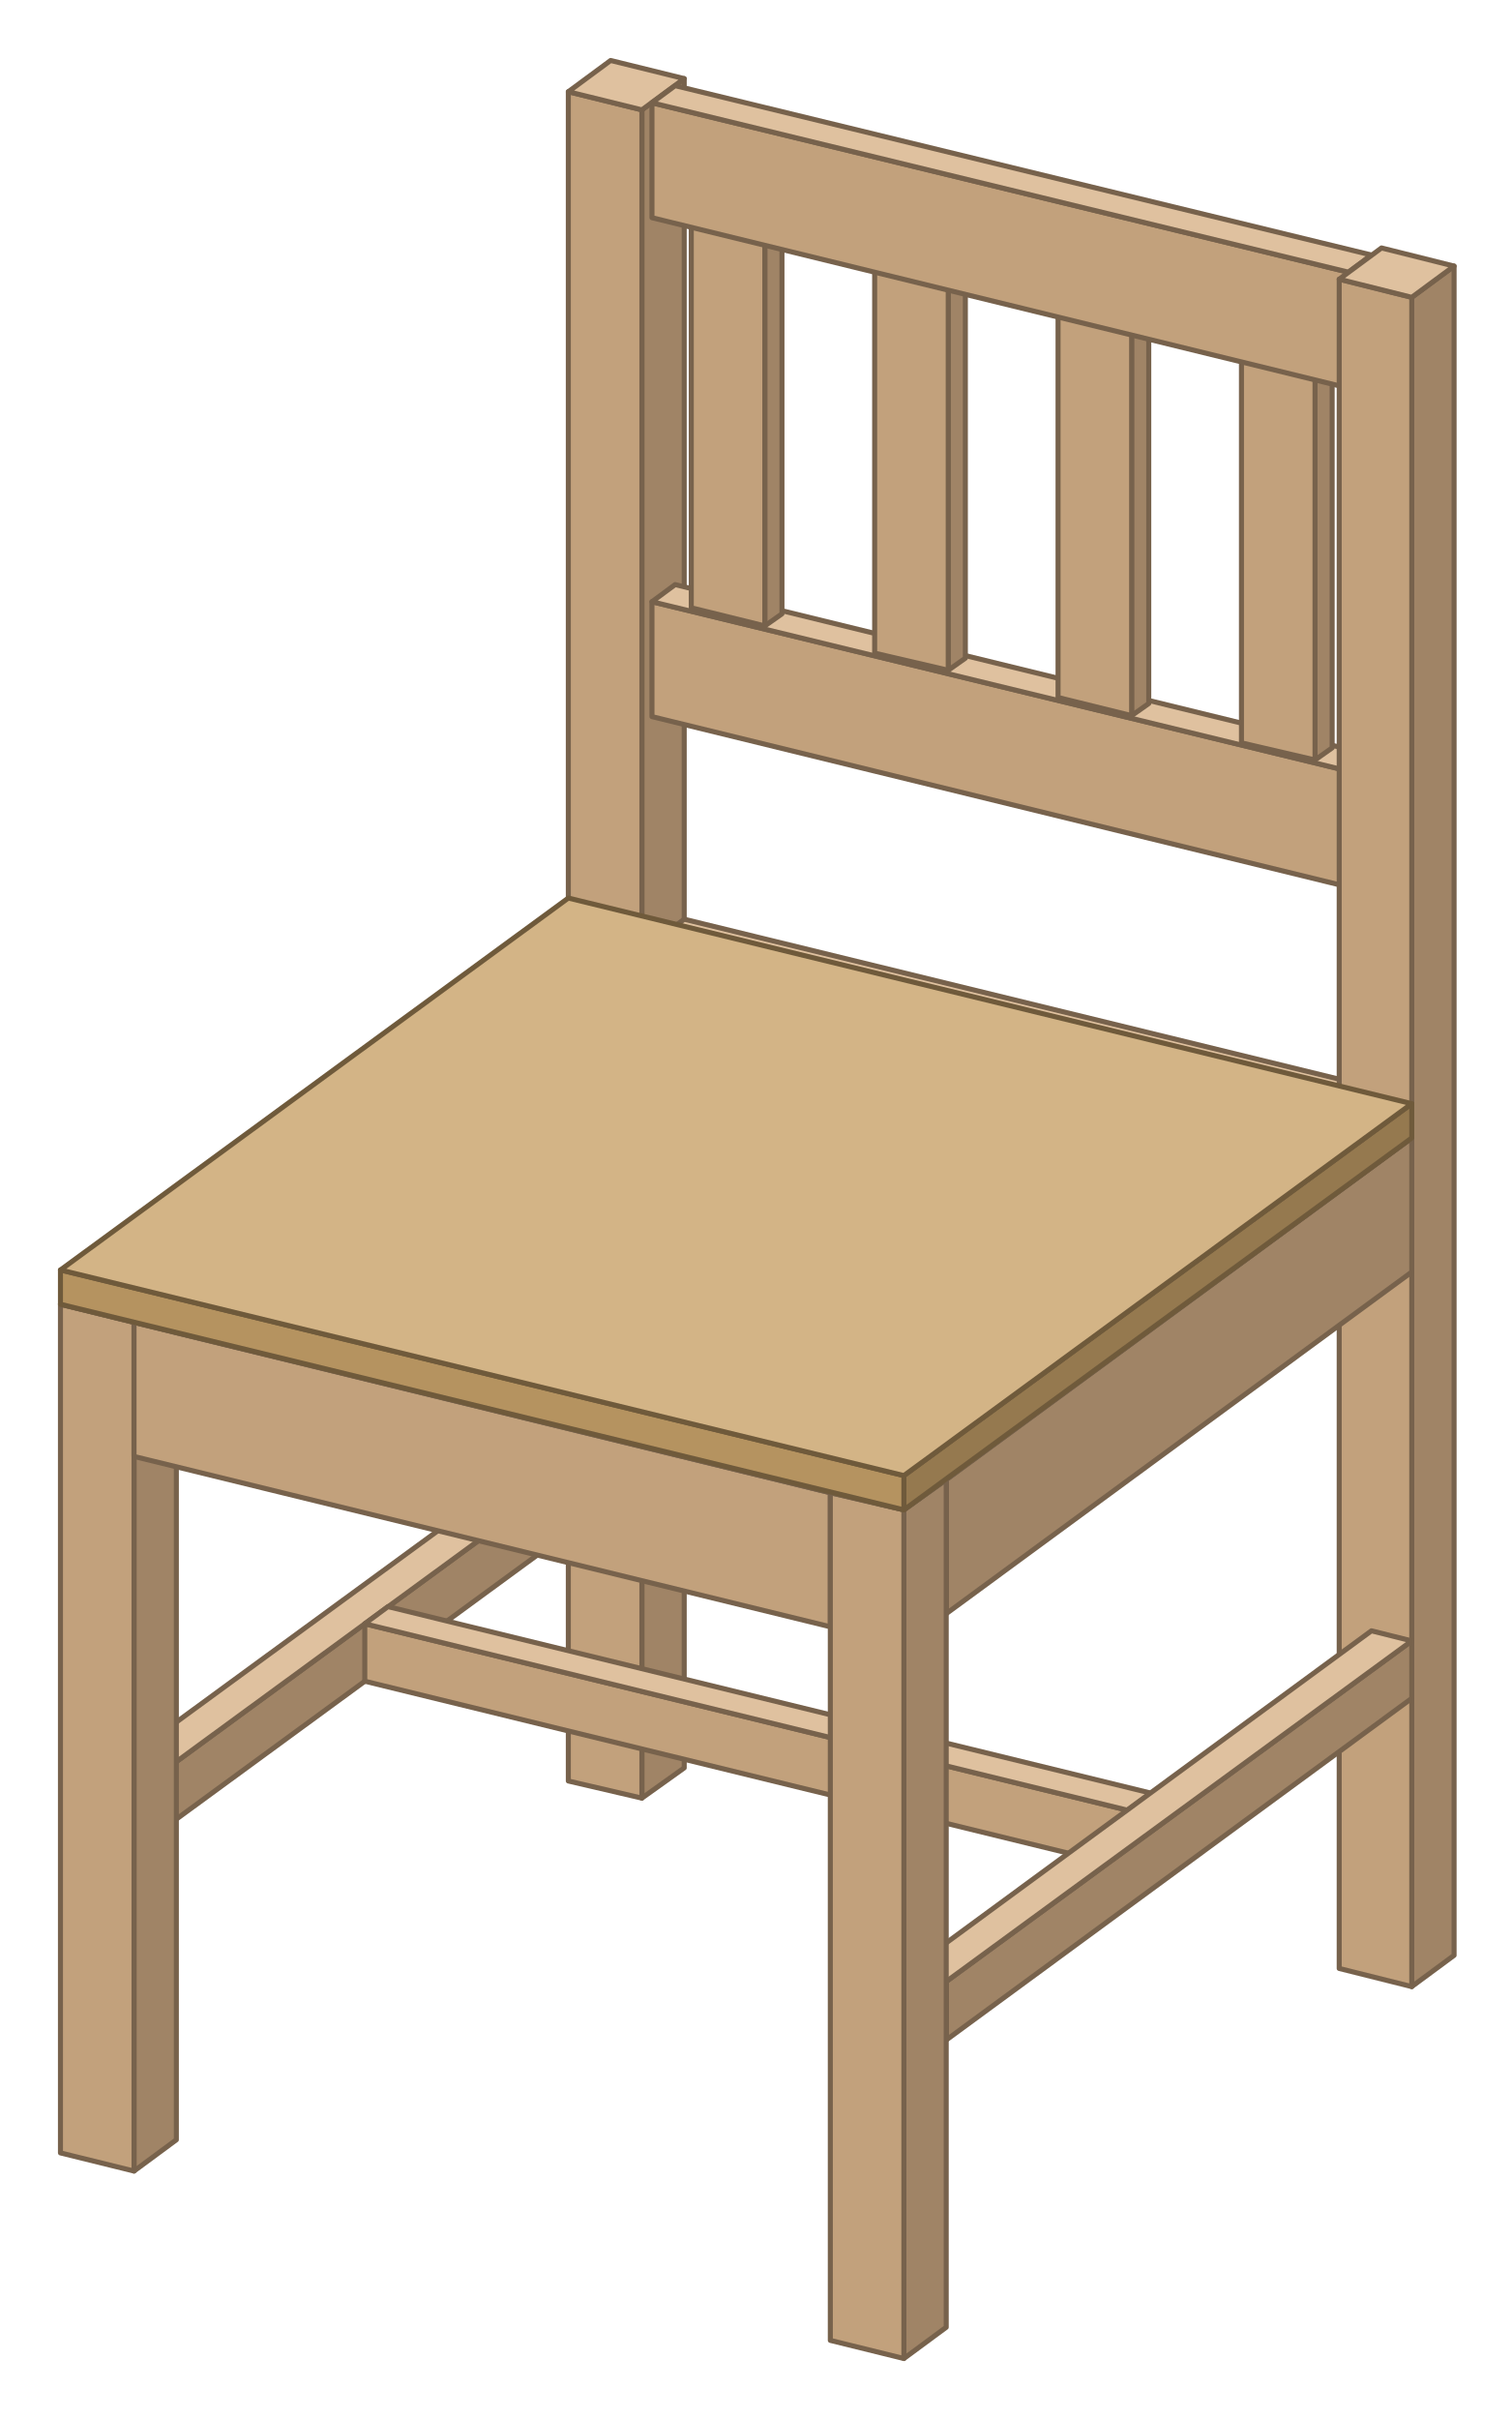
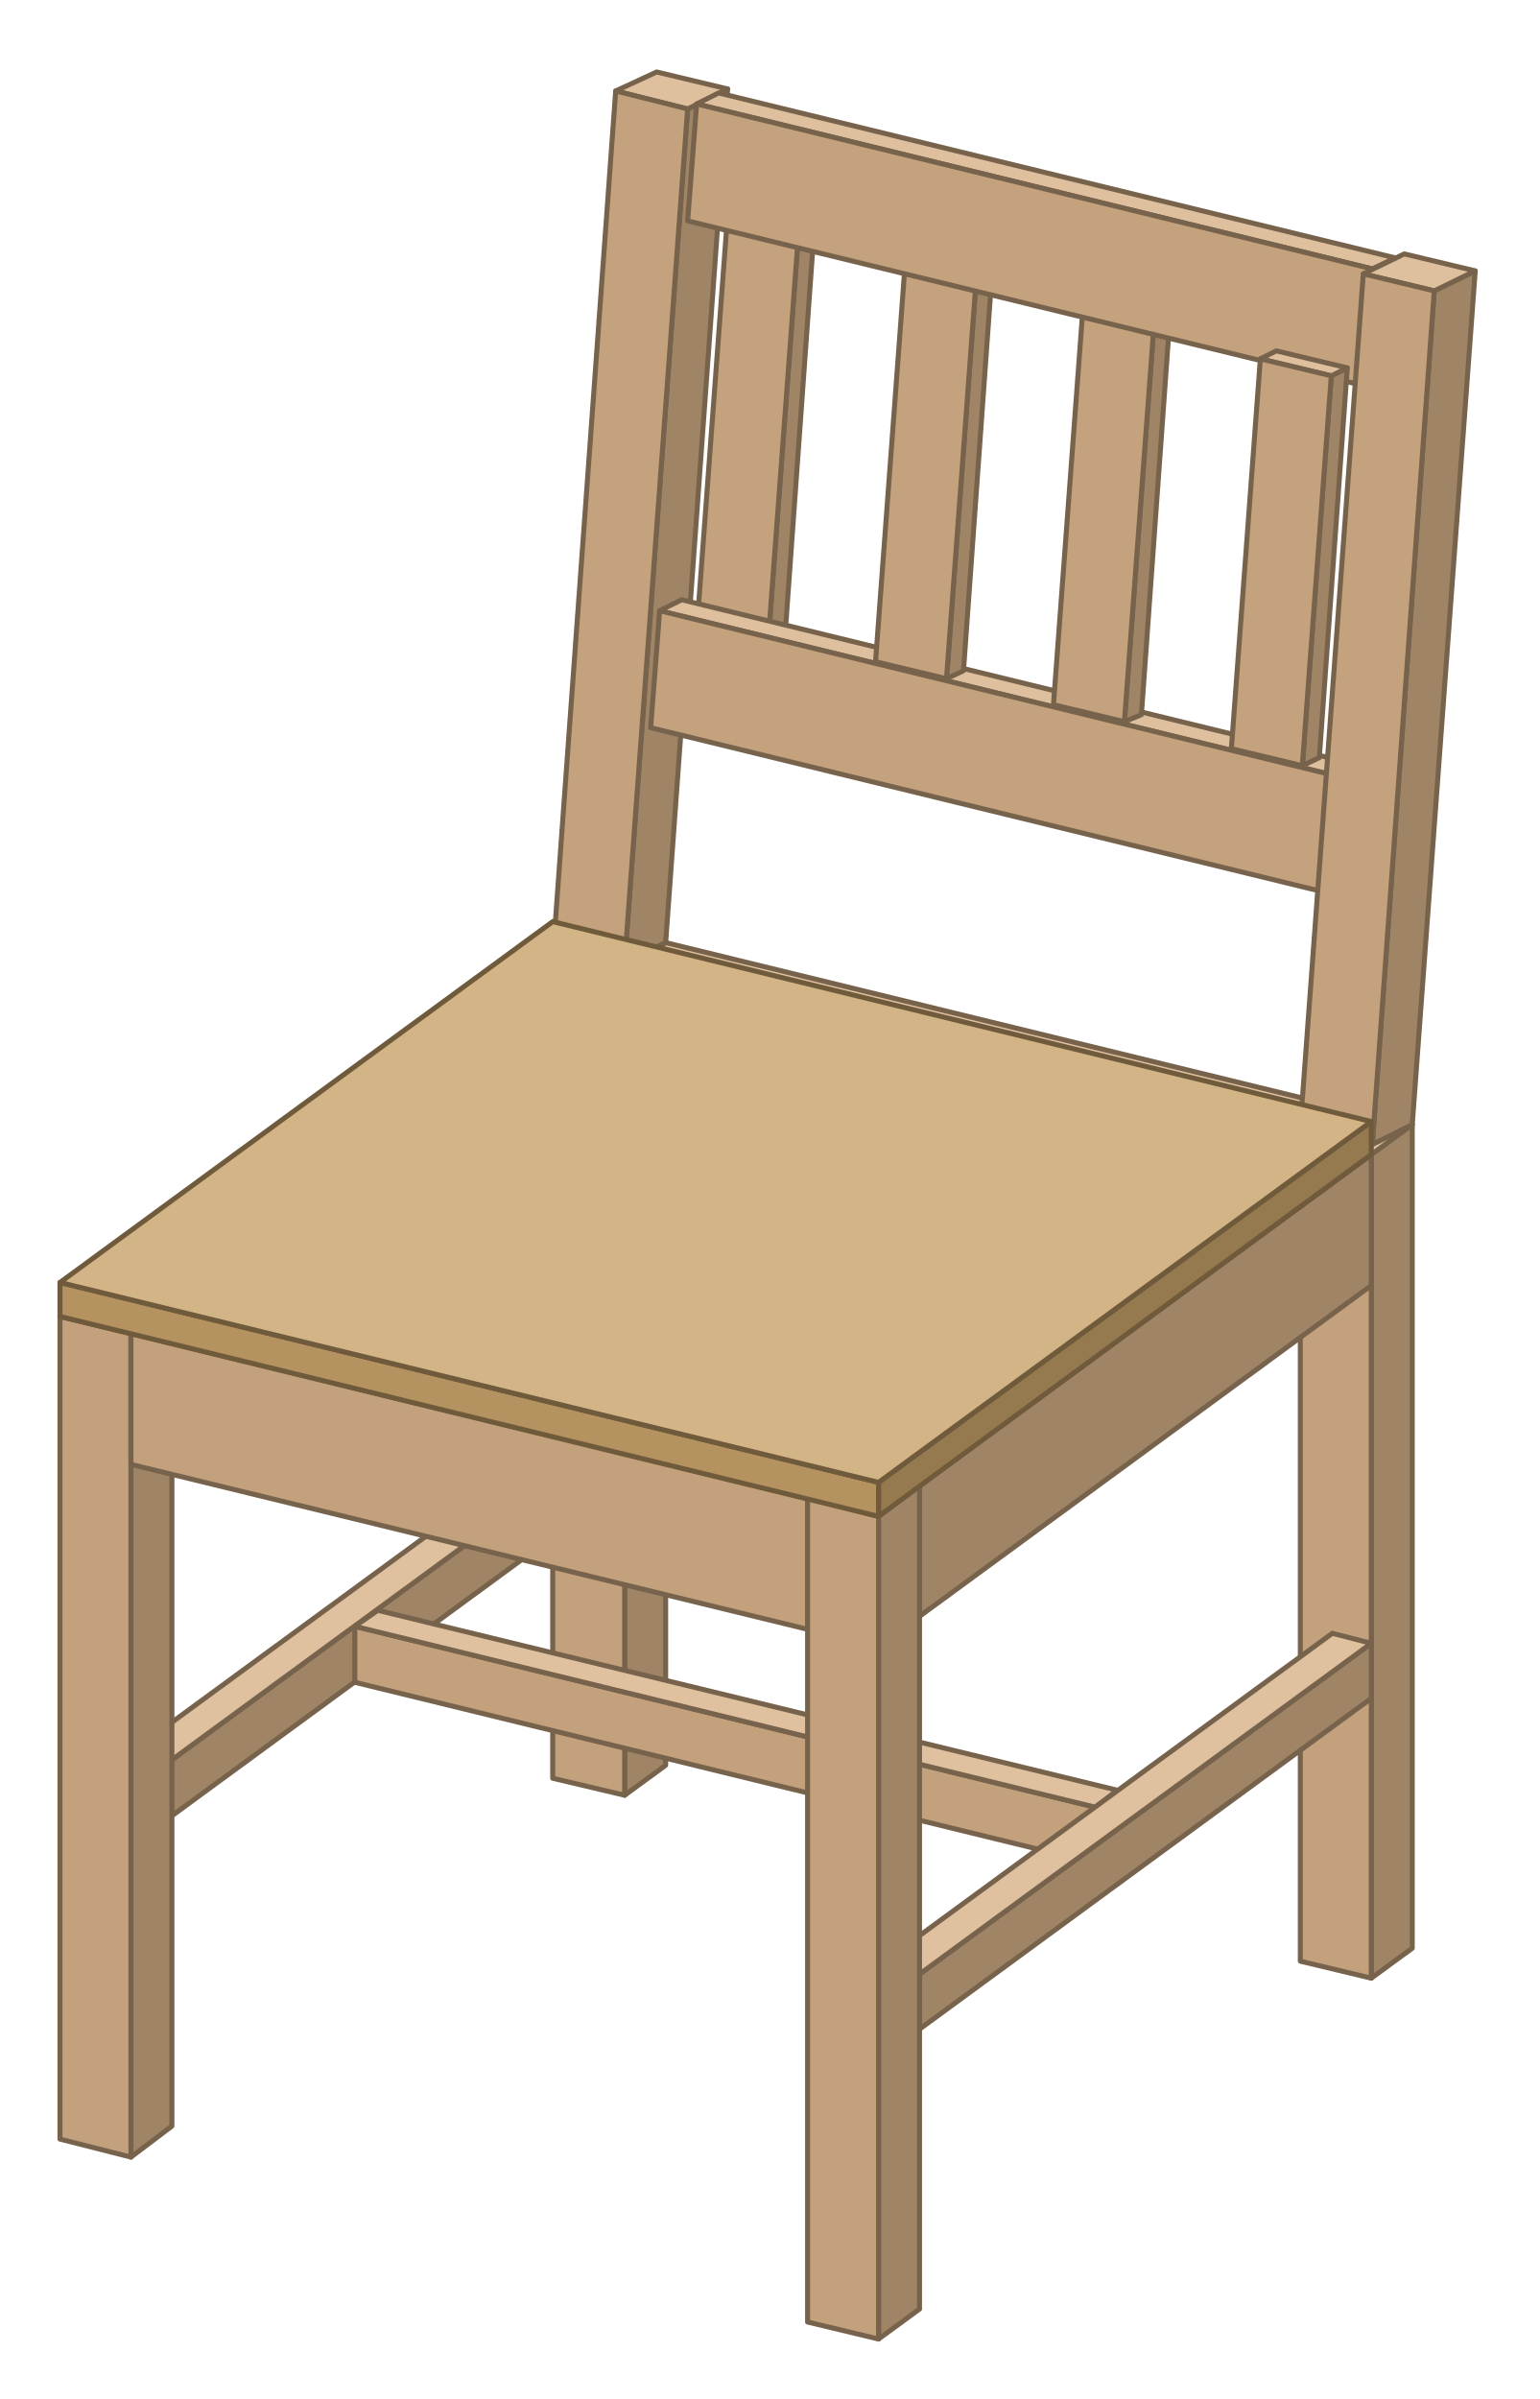
- <svg xmlns="http://www.w3.org/2000/svg" viewBox="0 0 150 240" width="150" height="240" stroke-width="0.5" stroke-linejoin="round">
-   <path d="M63.7,178.4L67.9,175.4L67.9,7.8L63.7,10.9Z" fill="#a08466" stroke="#77624c" />
-   <path d="M56.4,176.7L63.7,178.4L63.7,10.9L56.4,9.1Z" fill="#c2a17c" stroke="#77624c" />
-   <path d="M56.4,9.1L63.7,10.9L67.9,7.8L60.6,6Z" fill="#dfc19f" stroke="#77624c" />
-   <path d="M14.2,182.9L60.4,149.1L60.4,143.4L14.2,177.2Z" fill="#a08466" stroke="#77624c" />
-   <path d="M10.2,181.9L14.2,182.9L14.2,177.2L10.2,176.2Z" fill="#c2a17c" stroke="#77624c" />
-   <path d="M10.2,176.2L14.2,177.2L60.4,143.4L56.4,142.4Z" fill="#dfc19f" stroke="#77624c" />
-   <path d="M134.7,123.1L137.1,121.4L137.1,108.1L134.7,109.8Z" fill="#a08466" stroke="#77624c" />
-   <path d="M65.6,106.2L134.7,123.1L134.7,109.8L65.6,92.9Z" fill="#c2a17c" stroke="#77624c" />
-   <path d="M65.6,92.9L134.7,109.8L137.1,108.1L67.9,91.2Z" fill="#dfc19f" stroke="#77624c" />
-   <path d="M133.8,88L136.1,86.3L136.1,74.9L133.8,76.5Z" fill="#a08466" stroke="#77624c" />
-   <path d="M64.7,71.1L133.8,88L133.8,76.5L64.7,59.7Z" fill="#c2a17c" stroke="#77624c" />
-   <path d="M64.7,59.7L133.8,76.5L136.1,74.9L67,58Z" fill="#dfc19f" stroke="#77624c" />
-   <path d="M75.9,62.1L77.6,60.9L77.6,22.8L75.9,24Z" fill="#a08466" stroke="#77624c" />
-   <path d="M68.6,60.3L75.9,62.1L75.9,24L68.6,22.2Z" fill="#c2a17c" stroke="#77624c" />
-   <path d="M68.6,22.2L75.9,24L77.6,22.8L70.3,21Z" fill="#dfc19f" stroke="#77624c" />
-   <path d="M111.9,185.3L114.2,183.6L114.2,177.9L111.9,179.6Z" fill="#a08466" stroke="#77624c" />
-   <path d="M36.2,166.8L111.9,185.3L111.9,179.6L36.2,161.1Z" fill="#c2a17c" stroke="#77624c" />
-   <path d="M36.2,161.1L111.9,179.6L114.2,177.9L38.5,159.4Z" fill="#dfc19f" stroke="#77624c" />
-   <path d="M14.2,140.6L60.4,106.8L60.4,93.5L14.2,127.3Z" fill="#a08466" stroke="#77624c" />
-   <path d="M10.2,139.7L14.2,140.6L14.2,127.3L10.2,126.3Z" fill="#c2a17c" stroke="#77624c" />
-   <path d="M10.2,126.3L14.2,127.3L60.4,93.5L56.4,92.5Z" fill="#dfc19f" stroke="#77624c" />
-   <path d="M94.1,66.5L95.8,65.3L95.8,27.2L94.1,28.5Z" fill="#a08466" stroke="#77624c" />
-   <path d="M86.8,64.8L94.1,66.5L94.1,28.5L86.8,26.7Z" fill="#c2a17c" stroke="#77624c" />
-   <path d="M86.8,26.7L94.1,28.5L95.8,27.2L88.5,25.5Z" fill="#dfc19f" stroke="#77624c" />
-   <path d="M112.3,71L114,69.8L114,31.7L112.3,32.9Z" fill="#a08466" stroke="#77624c" />
-   <path d="M105,69.2L112.3,71L112.3,32.9L105,31.1Z" fill="#c2a17c" stroke="#77624c" />
-   <path d="M105,31.1L112.3,32.9L114,31.7L106.7,29.9Z" fill="#dfc19f" stroke="#77624c" />
-   <path d="M130.5,75.4L132.2,74.2L132.2,36.1L130.5,37.3Z" fill="#a08466" stroke="#77624c" />
-   <path d="M123.2,73.7L130.5,75.4L130.5,37.3L123.2,35.6Z" fill="#c2a17c" stroke="#77624c" />
-   <path d="M123.2,35.6L130.5,37.3L132.2,36.1L124.9,34.3Z" fill="#dfc19f" stroke="#77624c" />
-   <path d="M133.8,38.5L136.1,36.8L136.1,25.3L133.8,27Z" fill="#a08466" stroke="#77624c" />
-   <path d="M64.7,21.6L133.8,38.5L133.8,27L64.7,10.2Z" fill="#c2a17c" stroke="#77624c" />
-   <path d="M64.7,10.2L133.8,27L136.1,25.3L67,8.5Z" fill="#dfc19f" stroke="#77624c" />
-   <path d="M140.1,197.1L144.3,194L144.3,26.4L140.1,29.5Z" fill="#a08466" stroke="#77624c" />
-   <path d="M132.9,195.3L140.1,197.1L140.1,29.5L132.9,27.7Z" fill="#c2a17c" stroke="#77624c" />
-   <path d="M132.9,27.7L140.1,29.5L144.3,26.4L137.1,24.6Z" fill="#dfc19f" stroke="#77624c" />
-   <path d="M93.9,202.4L140.1,168.5L140.1,162.8L93.9,196.6Z" fill="#a08466" stroke="#77624c" />
-   <path d="M89.9,201.4L93.9,202.4L93.9,196.6L89.9,195.7Z" fill="#c2a17c" stroke="#77624c" />
-   <path d="M89.9,195.7L93.9,196.6L140.1,162.8L136.1,161.8Z" fill="#dfc19f" stroke="#77624c" />
-   <path d="M13.3,215.4L17.5,212.3L17.5,128.1L13.3,131.2Z" fill="#a08466" stroke="#77624c" />
-   <path d="M6,213.6L13.3,215.4L13.3,131.2L6,129.4Z" fill="#c2a17c" stroke="#77624c" />
-   <path d="M6,129.4L13.3,131.2L17.5,128.1L10.2,126.3Z" fill="#dfc19f" stroke="#77624c" />
-   <path d="M93.9,160.1L140.1,126.2L140.1,112.9L93.9,146.8Z" fill="#a08466" stroke="#77624c" />
-   <path d="M89.9,159.1L93.9,160.1L93.9,146.8L89.9,145.8Z" fill="#c2a17c" stroke="#77624c" />
-   <path d="M89.9,145.8L93.9,146.8L140.1,112.9L136.1,111.9Z" fill="#dfc19f" stroke="#77624c" />
-   <path d="M82.4,161.4L84.7,159.7L84.7,146.4L82.4,148.1Z" fill="#a08466" stroke="#77624c" />
-   <path d="M13.3,144.5L82.4,161.4L82.4,148.1L13.3,131.2Z" fill="#c2a17c" stroke="#77624c" />
-   <path d="M13.3,131.2L82.4,148.1L84.7,146.4L15.6,129.5Z" fill="#dfc19f" stroke="#77624c" />
-   <path d="M89.7,234L93.9,230.9L93.9,146.8L89.7,149.8Z" fill="#a08466" stroke="#77624c" />
-   <path d="M82.4,232.2L89.7,234L89.7,149.8L82.4,148.1Z" fill="#c2a17c" stroke="#77624c" />
-   <path d="M82.4,148.1L89.7,149.8L93.9,146.8L86.6,145Z" fill="#dfc19f" stroke="#77624c" />
-   <path d="M89.7,149.8L140.1,112.9L140.1,109.5L89.7,146.4Z" fill="#95794f" stroke="#6f5a3b" />
-   <path d="M6,129.4L89.7,149.8L89.7,146.4L6,126Z" fill="#b59360" stroke="#6f5a3b" />
-   <path d="M6,126L89.7,146.4L140.1,109.5L56.4,89.1Z" fill="#d3b486" stroke="#6f5a3b" />
+ <svg xmlns="http://www.w3.org/2000/svg" viewBox="0 0 154 240" width="154" height="240" stroke-width="0.5" stroke-linejoin="round">
+   <path d="M62.5,179.6L66.6,176.6L66.6,94.3L62.5,97.3Z" fill="#a08466" stroke="#77624c" />
+   <path d="M55.3,177.9L62.5,179.6L62.5,97.3L55.3,95.6Z" fill="#c2a17c" stroke="#77624c" />
+   <path d="M55.3,95.6L62.5,97.3L66.6,94.3L59.4,92.6Z" fill="#dfc19f" stroke="#77624c" />
+   <path d="M14,184L59.2,150.9L59.2,145.3L14,178.4Z" fill="#a08466" stroke="#77624c" />
+   <path d="M10.1,183.1L14,184L14,178.4L10.1,177.5Z" fill="#c2a17c" stroke="#77624c" />
+   <path d="M10.1,177.5L14,178.4L59.2,145.3L55.3,144.4Z" fill="#dfc19f" stroke="#77624c" />
+   <path d="M62.5,96.2L66.6,94.3L72.8,8.9L68.8,10.9Z" fill="#a08466" stroke="#77624c" />
+   <path d="M61.6,9.1L68.8,10.9L72.8,8.9L65.7,7.2Z" fill="#dfc09e" stroke="#77624c" />
+   <path d="M55.4,94.5L62.5,96.2L68.8,10.9L61.6,9.1Z" fill="#c3a27d" stroke="#77624c" />
+   <path d="M131.9,125.5L134.2,123.8L134.2,110.8L131.9,112.5Z" fill="#a08466" stroke="#77624c" />
+   <path d="M64.3,109L131.9,125.5L131.9,112.5L64.3,96Z" fill="#c2a17c" stroke="#77624c" />
+   <path d="M64.3,96L131.9,112.5L134.2,110.8L66.6,94.3Z" fill="#dfc19f" stroke="#77624c" />
+   <path d="M137.2,197.9L141.3,194.9L141.3,112.5L137.2,115.5Z" fill="#a08466" stroke="#77624c" />
+   <path d="M130.1,196.2L137.2,197.9L137.2,115.5L130.1,113.8Z" fill="#c2a17c" stroke="#77624c" />
+   <path d="M130.1,113.8L137.2,115.5L141.3,112.5L134.2,110.8Z" fill="#dfc19f" stroke="#77624c" />
+   <path d="M76.9,63.6L78.6,62.8L81.4,23.8L79.8,24.6Z" fill="#a08466" stroke="#77624c" />
+   <path d="M72.7,22.8L79.8,24.6L81.4,23.8L74.3,22.1Z" fill="#dfc09e" stroke="#77624c" />
+   <path d="M69.8,61.8L76.9,63.6L79.8,24.6L72.7,22.8Z" fill="#c3a27d" stroke="#77624c" />
+   <path d="M132.7,89.3L135,88.2L135.8,76.5L133.6,77.6Z" fill="#a08466" stroke="#77624c" />
+   <path d="M66,61.1L133.6,77.6L135.8,76.5L68.2,60Z" fill="#dfc09e" stroke="#77624c" />
+   <path d="M65.1,72.8L132.7,89.3L133.6,77.6L66,61.1Z" fill="#c3a27d" stroke="#77624c" />
+   <path d="M94.7,67.9L96.4,67.1L99.2,28.1L97.6,28.9Z" fill="#a08466" stroke="#77624c" />
+   <path d="M90.5,27.2L97.6,28.9L99.2,28.1L92.1,26.4Z" fill="#dfc09e" stroke="#77624c" />
+   <path d="M87.6,66.2L94.7,67.9L97.6,28.9L90.5,27.2Z" fill="#c3a27d" stroke="#77624c" />
+   <path d="M109.6,186.4L111.8,184.7L111.8,179.1L109.6,180.8Z" fill="#a08466" stroke="#77624c" />
+   <path d="M35.5,168.3L109.6,186.4L109.6,180.8L35.5,162.7Z" fill="#c2a17c" stroke="#77624c" />
+   <path d="M35.5,162.7L109.6,180.8L111.8,179.1L37.8,161.1Z" fill="#dfc19f" stroke="#77624c" />
+   <path d="M14,142.7L59.2,109.6L59.2,96.5L14,129.6Z" fill="#a08466" stroke="#77624c" />
+   <path d="M10.1,141.7L14,142.7L14,129.6L10.1,128.7Z" fill="#c2a17c" stroke="#77624c" />
+   <path d="M10.1,128.7L14,129.6L59.2,96.5L55.3,95.6Z" fill="#dfc19f" stroke="#77624c" />
+   <path d="M112.5,72.2L114.2,71.5L117,32.5L115.4,33.3Z" fill="#a08466" stroke="#77624c" />
+   <path d="M108.3,31.5L115.4,33.3L117,32.5L109.9,30.7Z" fill="#dfc09e" stroke="#77624c" />
+   <path d="M105.4,70.5L112.5,72.2L115.4,33.3L108.3,31.5Z" fill="#c3a27d" stroke="#77624c" />
+   <path d="M136.5,38.6L138.7,37.5L139.6,25.8L137.3,26.9Z" fill="#a08466" stroke="#77624c" />
+   <path d="M69.7,10.4L137.3,26.9L139.6,25.8L71.9,9.3Z" fill="#dfc09e" stroke="#77624c" />
+   <path d="M68.8,22.1L136.5,38.6L137.3,26.9L69.7,10.4Z" fill="#c3a27d" stroke="#77624c" />
+   <path d="M130.3,76.6L132,75.8L134.8,36.8L133.2,37.6Z" fill="#a08466" stroke="#77624c" />
+   <path d="M126.1,35.9L133.2,37.6L134.8,36.8L127.7,35.1Z" fill="#dfc09e" stroke="#77624c" />
+   <path d="M123.2,74.9L130.3,76.6L133.2,37.6L126.1,35.9Z" fill="#c3a27d" stroke="#77624c" />
+   <path d="M137.3,114.5L141.3,112.5L147.6,27.1L143.5,29.1Z" fill="#a08466" stroke="#77624c" />
+   <path d="M136.4,27.4L143.5,29.1L147.6,27.1L140.5,25.4Z" fill="#dfc09e" stroke="#77624c" />
+   <path d="M130.1,112.7L137.3,114.5L143.5,29.1L136.4,27.4Z" fill="#c3a27d" stroke="#77624c" />
+   <path d="M92,203L137.2,169.9L137.2,164.4L92,197.5Z" fill="#a08466" stroke="#77624c" />
+   <path d="M88.1,202.1L92,203L92,197.5L88.1,196.5Z" fill="#c2a17c" stroke="#77624c" />
+   <path d="M88.1,196.5L92,197.5L137.2,164.4L133.3,163.4Z" fill="#dfc19f" stroke="#77624c" />
+   <path d="M13.1,215.8L17.2,212.7L17.2,130.4L13.1,133.4Z" fill="#a08466" stroke="#77624c" />
+   <path d="M6,214L13.1,215.8L13.1,133.4L6,131.7Z" fill="#c2a17c" stroke="#77624c" />
+   <path d="M6,131.7L13.1,133.4L17.2,130.4L10.1,128.7Z" fill="#dfc19f" stroke="#77624c" />
+   <path d="M92,161.7L137.2,128.6L137.2,115.5L92,148.6Z" fill="#a08466" stroke="#77624c" />
+   <path d="M88.1,160.7L92,161.7L92,148.6L88.1,147.7Z" fill="#c2a17c" stroke="#77624c" />
+   <path d="M88.1,147.7L92,148.6L137.2,115.5L133.3,114.6Z" fill="#dfc19f" stroke="#77624c" />
+   <path d="M80.8,163L83,161.3L83,148.3L80.8,149.9Z" fill="#a08466" stroke="#77624c" />
+   <path d="M13.1,146.5L80.8,163L80.8,149.9L13.1,133.4Z" fill="#c2a17c" stroke="#77624c" />
+   <path d="M13.1,133.4L80.8,149.9L83,148.3L15.4,131.8Z" fill="#dfc19f" stroke="#77624c" />
+   <path d="M87.9,234L92,231L92,148.6L87.9,151.7Z" fill="#a08466" stroke="#77624c" />
+   <path d="M80.8,232.3L87.9,234L87.9,151.7L80.8,149.9Z" fill="#c2a17c" stroke="#77624c" />
+   <path d="M80.8,149.9L87.9,151.7L92,148.6L84.9,146.9Z" fill="#dfc19f" stroke="#77624c" />
+   <path d="M87.9,151.7L137.2,115.5L137.2,112.2L87.9,148.3Z" fill="#95794f" stroke="#6f5a3b" />
+   <path d="M6,131.7L87.9,151.7L87.9,148.3L6,128.3Z" fill="#b59360" stroke="#6f5a3b" />
+   <path d="M6,128.3L87.9,148.3L137.2,112.2L55.3,92.2Z" fill="#d3b486" stroke="#6f5a3b" />
</svg>
